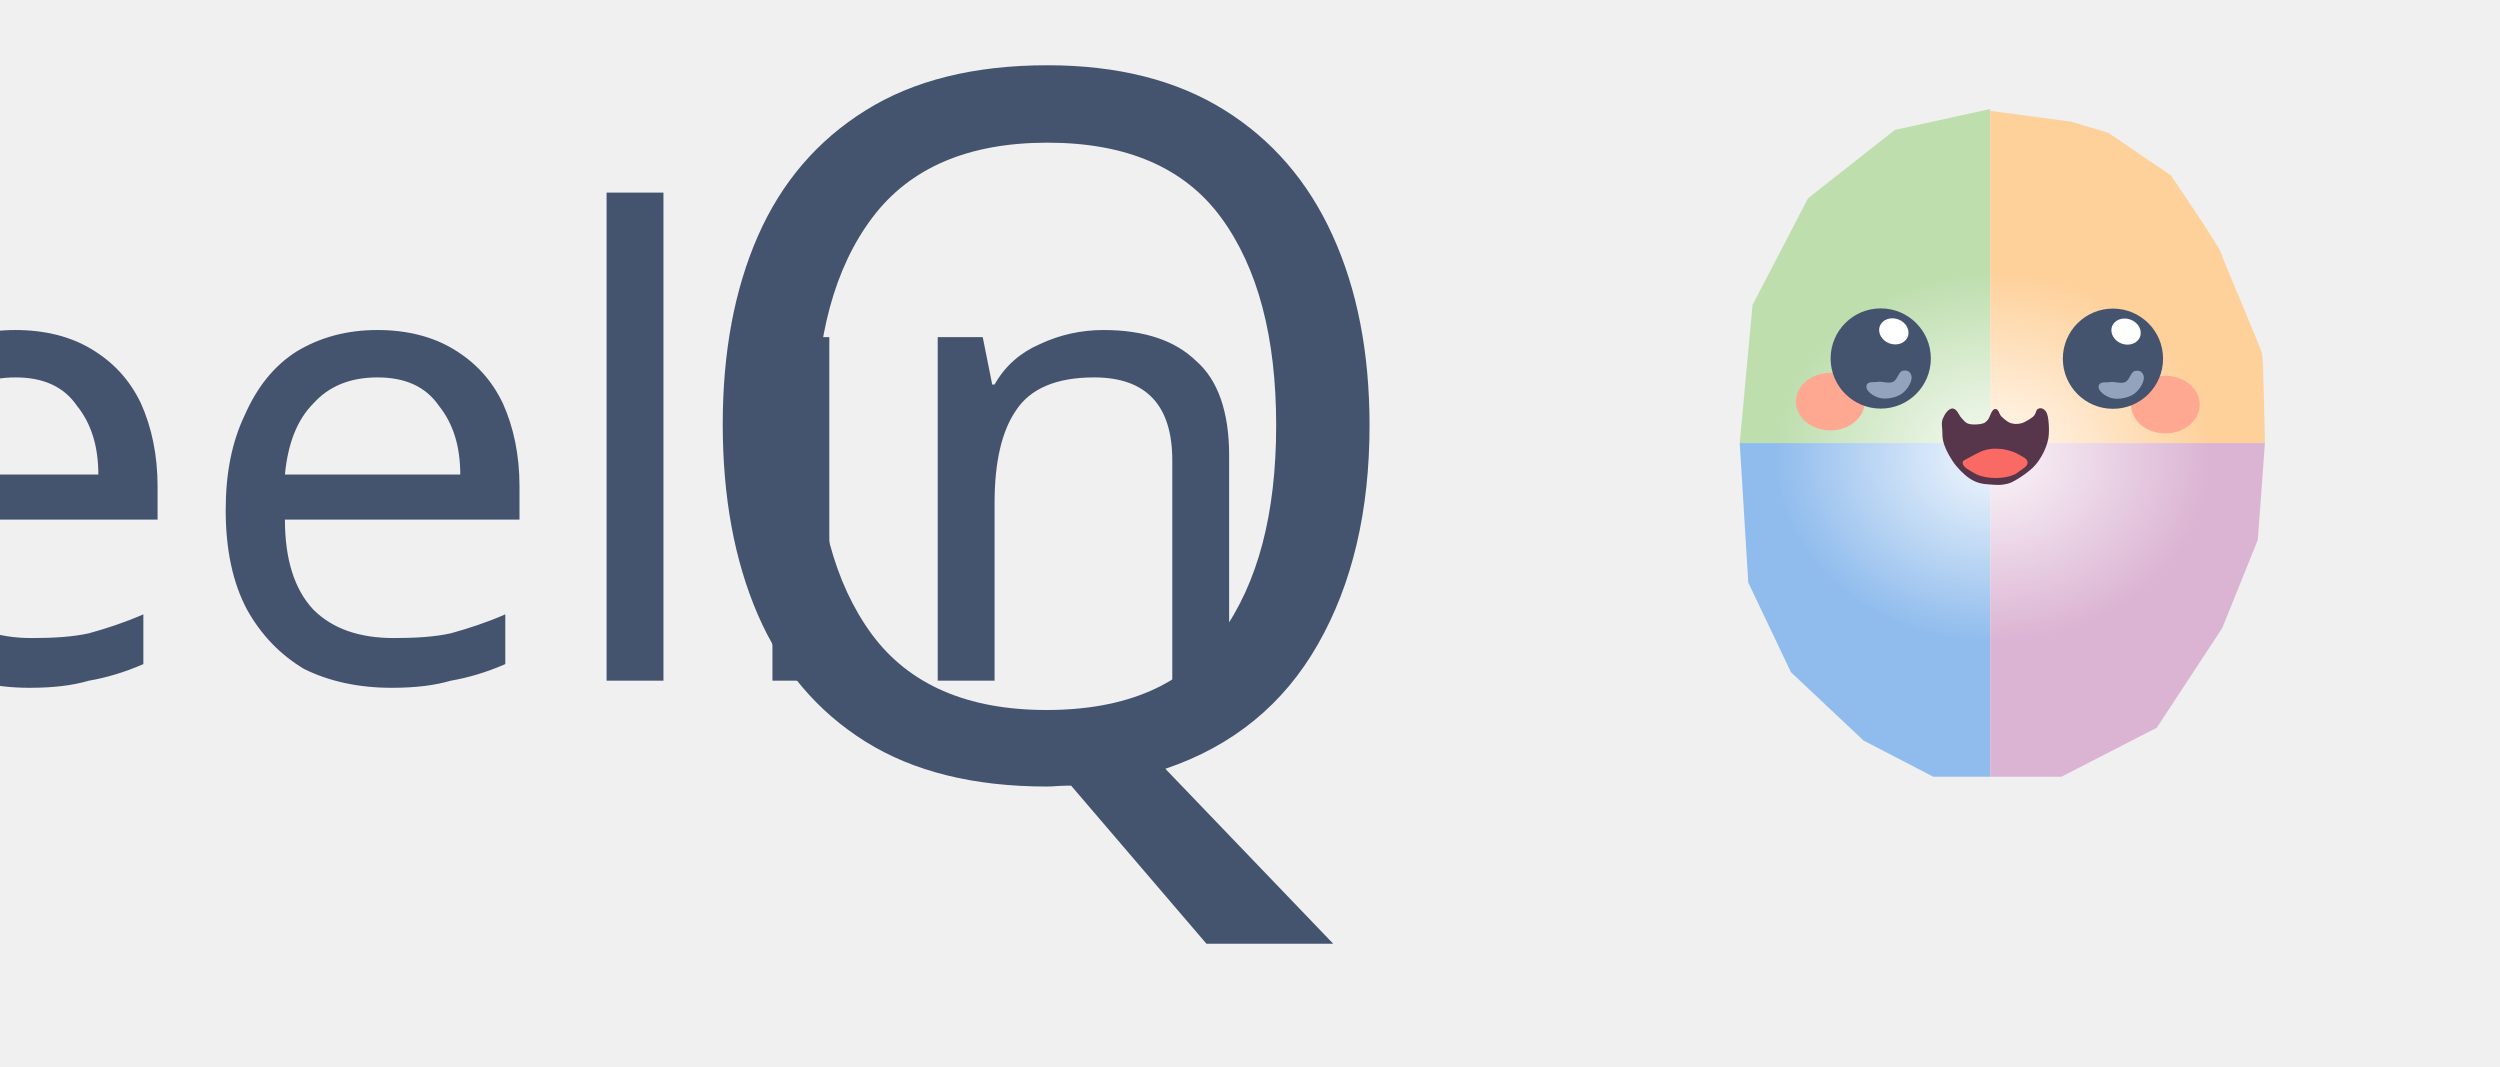
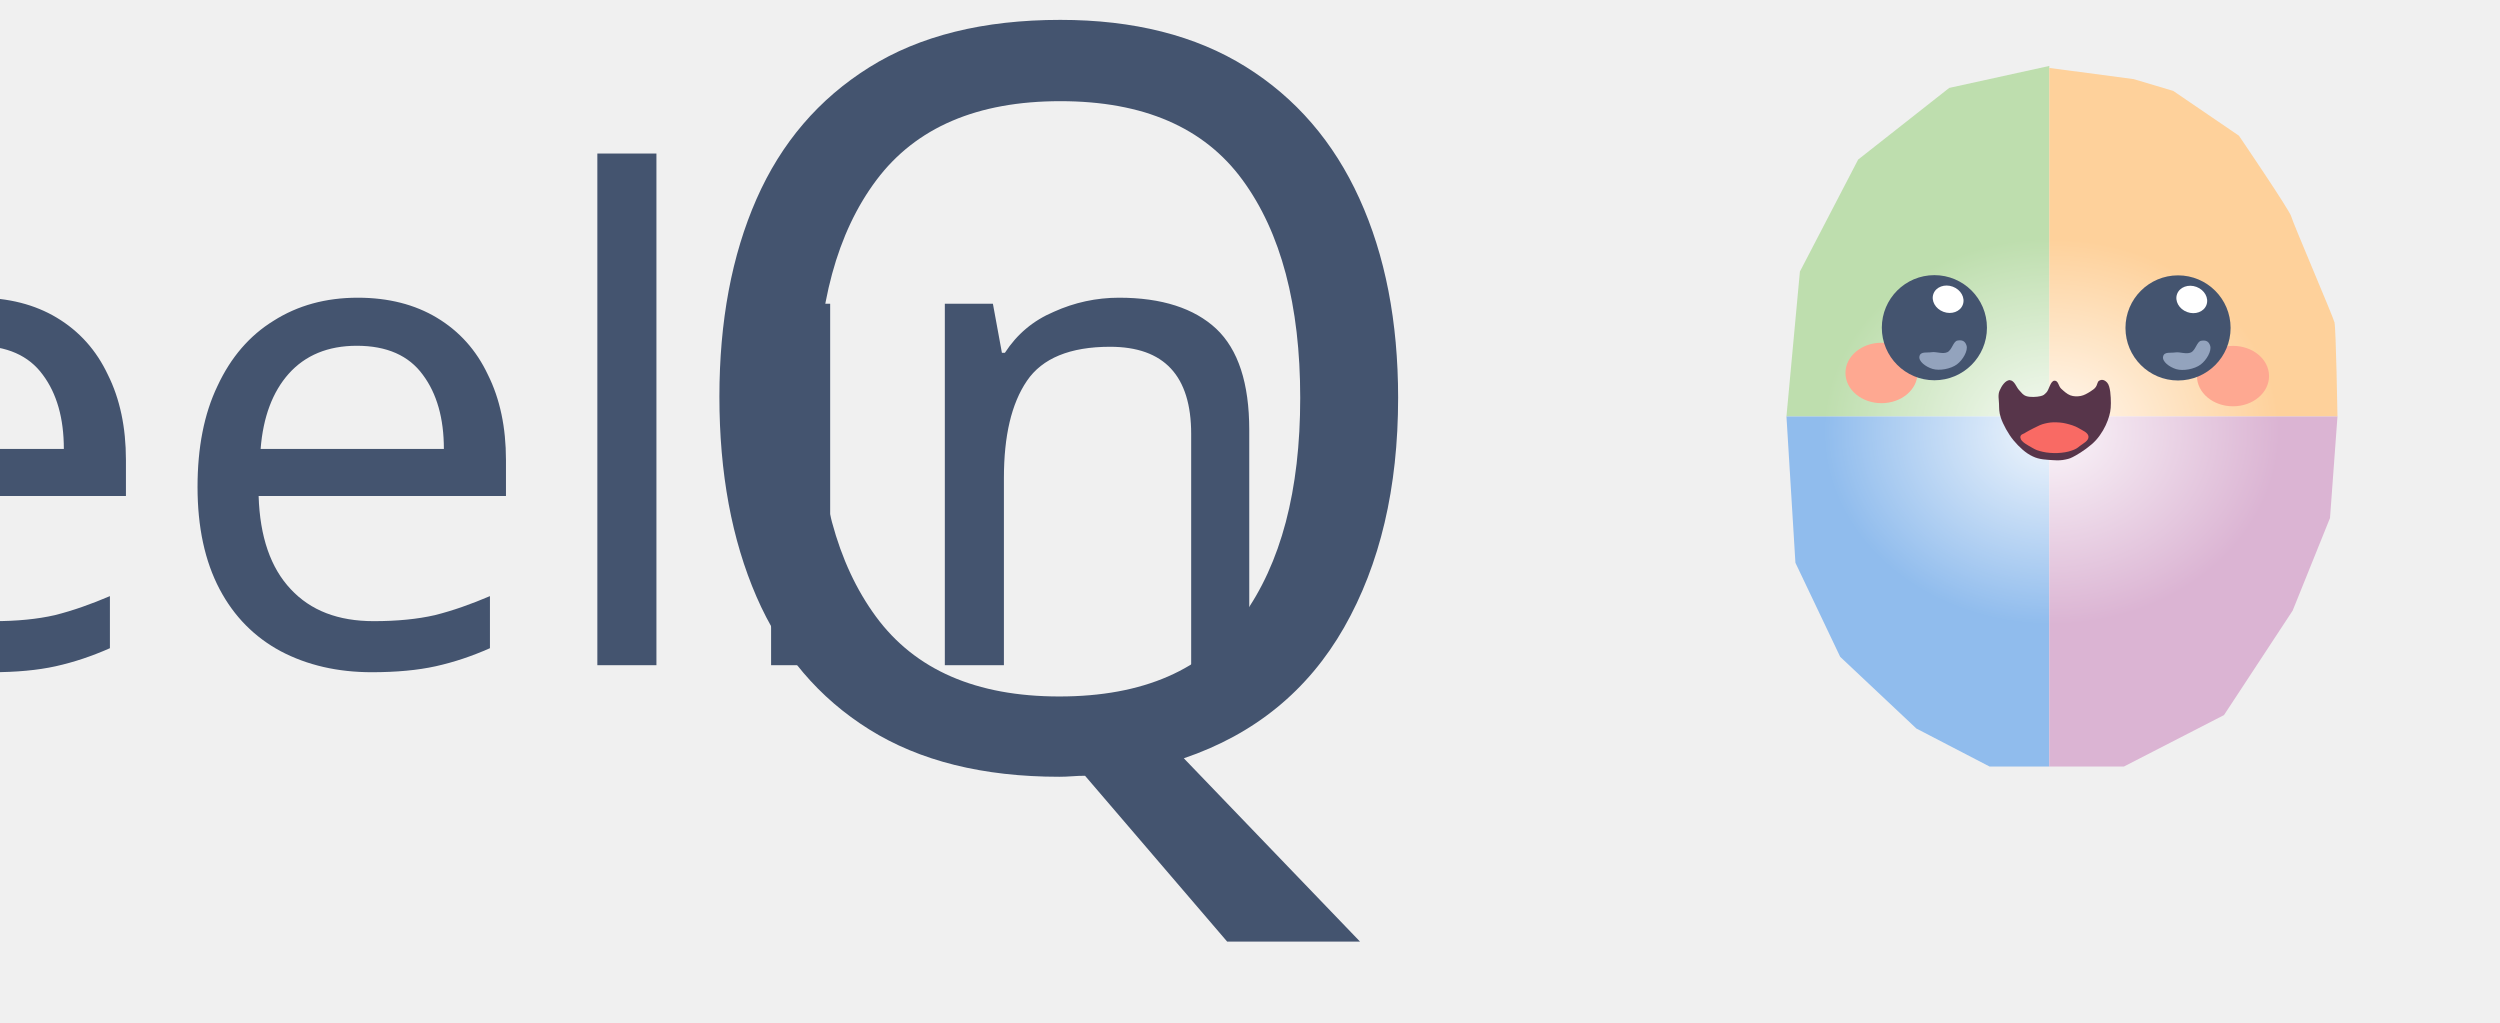
- <svg xmlns="http://www.w3.org/2000/svg" xmlns:xlink="http://www.w3.org/1999/xlink" width="16.486mm" height="7.034mm" viewBox="0 0 16.486 7.034" version="1.1" id="svg1">
+ <svg xmlns="http://www.w3.org/2000/svg" xmlns:xlink="http://www.w3.org/1999/xlink" width="39.008mm" height="15.949mm" viewBox="0 0 39.008 15.949" version="1.1" id="svg1">
  <defs id="defs1">
-     <radialGradient xlink:href="#linearGradient9" id="radialGradient10" cx="50.169" cy="46.245" fx="50.169" fy="46.245" r="2.281" gradientTransform="matrix(5.037993,0,0,4.263152,-170.5153,-196.4072)" gradientUnits="userSpaceOnUse" />
+     <radialGradient xlink:href="#linearGradient9" id="radialGradient10" cx="50.169" cy="46.245" fx="50.169" fy="46.245" r="2.281" gradientTransform="matrix(12.50652,0,0,10.58302,-421.9968,-486.9914)" gradientUnits="userSpaceOnUse" />
    <linearGradient id="linearGradient9">
      <stop style="stop-color:#ffffff;stop-opacity:0.877;" offset="0" id="stop9" />
      <stop style="stop-color:#ffffff;stop-opacity:0;" offset="1" id="stop10" />
    </linearGradient>
  </defs>
-   <g id="layer1" transform="translate(-43.54293,-46.03465)">
-     <text xml:space="preserve" style="font-size:4.233px;line-height:4.862px;font-family:'Nimbus Sans';-inkscape-font-specification:'Nimbus Sans';text-align:center;text-decoration-color:#000000;writing-mode:lr-tb;direction:ltr;text-anchor:middle;fill:#44546f;fill-opacity:1;stroke-width:0.5;stroke-linejoin:round;stroke-dasharray:0.5, 0.5" x="49.41" y="50.52" id="text1-2">
-       <tspan id="tspan1-7" style="font-style:normal;font-variant:normal;font-weight:normal;font-stretch:normal;font-size:4.233px;line-height:4.862px;font-family:NewComputerModern08;-inkscape-font-specification:NewComputerModern08;fill:#44546f;fill-opacity:1;stroke-width:0.5" x="49.41" y="50.52">feelin</tspan>
+   <g id="layer1" transform="translate(-40.03501,-42.52674)">
+     <text xml:space="preserve" style="font-size:10.509px;line-height:12.069px;font-family:'Nimbus Sans';-inkscape-font-specification:'Nimbus Sans';text-align:center;text-decoration-color:#000000;writing-mode:lr-tb;direction:ltr;text-anchor:middle;fill:#44546f;fill-opacity:1;stroke-width:1.241;stroke-linejoin:round;stroke-dasharray:1.241, 1.241" x="53.993" y="52.906" id="text1-2">
+       <tspan id="tspan1-7" style="font-style:normal;font-variant:normal;font-weight:normal;font-stretch:normal;font-size:10.509px;line-height:12.069px;font-family:NewComputerModern08;-inkscape-font-specification:NewComputerModern08;fill:#44546f;fill-opacity:1;stroke-width:1.241" x="53.993" y="52.906">feelin</tspan>
    </text>
    <g id="g12" transform="matrix(0.1247058,0,0,0.1247058,46.42665,48.95911)">
-       <path style="fill:#bedeae;fill-opacity:1;stroke-width:4.189;stroke-linejoin:round;stroke-dasharray:4.189, 4.189" d="M 68.872,-0.022 H 82.119 V -17.688 l -5.043,1.107 -4.591,3.613 -2.935,5.645 z" id="path2-3" />
-       <path style="fill:#90bced;fill-opacity:1;stroke-width:4.189;stroke-linejoin:round;stroke-dasharray:4.189, 4.189" d="M 82.119,-0.022 V 17.623 H 79.108 L 75.42,15.709 71.581,12.096 69.324,7.354 68.872,-0.022 Z" id="path3-6" />
-       <path style="fill:#fed19b;fill-opacity:1;stroke-width:4.189;stroke-linejoin:round;stroke-dasharray:4.189, 4.189" d="m 82.119,-0.022 h 14.526 c 0,0 -0.075,-4.441 -0.151,-4.742 -0.075,-0.301 -2.107,-5.043 -2.183,-5.344 -0.075,-0.301 -2.634,-4.064 -2.634,-4.064 l -3.312,-2.258 -1.987,-0.592 -4.26,-0.566 z" id="path4-1" />
-       <path style="fill:#dbb4d3;fill-opacity:1;stroke-width:4.189;stroke-linejoin:round;stroke-dasharray:4.189, 4.189" d="M 82.119,-0.022 V 17.623 h 3.763 l 5.043,-2.592 3.462,-5.269 1.882,-4.666 0.376,-5.118 z" id="path5-2" />
-       <ellipse style="fill:url(#radialGradient10);stroke:none;stroke-width:2.948;stroke-linejoin:round;stroke-dasharray:2.948, 2.948" id="path8" cx="82.238" cy="0.742" rx="11.492" ry="9.724" />
-       <ellipse style="fill:#fea891;fill-opacity:1;stroke-width:2.096;stroke-linejoin:round;stroke-dasharray:2.096, 2.096" id="path6-0" cx="73.662" cy="-2.213" rx="1.817" ry="1.523" />
-       <circle style="fill:#44546f;stroke-width:3.338;stroke-linejoin:round;stroke-dasharray:3.338, 3.338" id="path6" cx="76.328" cy="-4.494" r="2.65" />
-       <ellipse style="fill:#ffffff;fill-opacity:1;stroke-width:0.92;stroke-linejoin:round;stroke-dasharray:0.92, 0.92" id="path6-2" cx="70.076" cy="-32.506" rx="0.789" ry="0.676" transform="rotate(20.48378)" />
-       <path style="fill:#93a3bd;fill-opacity:1;stroke-width:3.088;stroke-linejoin:round;stroke-dasharray:3.088, 3.088" d="m 75.575,-3.054 c -0.057,0.255 0.318,0.535 0.664,0.638 0.346,0.103 0.917,2.769e-4 1.225,-0.23 0.308,-0.23 0.562,-0.691 0.485,-0.945 -0.077,-0.253 -0.245,-0.293 -0.46,-0.255 -0.214,0.038 -0.273,0.479 -0.511,0.587 -0.238,0.108 -0.555,-0.038 -0.791,0 -0.236,0.038 -0.555,-0.051 -0.613,0.204 z" id="path7" />
-       <ellipse style="fill:#fea891;fill-opacity:1;stroke-width:2.096;stroke-linejoin:round;stroke-dasharray:2.096, 2.096" id="path6-0-6" cx="91.379" cy="-2.055" rx="1.817" ry="1.523" />
-       <circle style="fill:#44546f;stroke-width:3.338;stroke-linejoin:round;stroke-dasharray:3.338, 3.338" id="path6-26" cx="88.608" cy="-4.483" r="2.65" />
-       <ellipse style="fill:#ffffff;fill-opacity:1;stroke-width:0.92;stroke-linejoin:round;stroke-dasharray:0.92, 0.92" id="path6-2-1" cx="81.584" cy="-36.793" rx="0.789" ry="0.676" transform="rotate(20.48378)" />
-       <path style="fill:#93a3bd;fill-opacity:1;stroke-width:3.088;stroke-linejoin:round;stroke-dasharray:3.088, 3.088" d="m 87.855,-3.043 c -0.057,0.255 0.318,0.535 0.664,0.638 0.346,0.103 0.917,2.76e-4 1.225,-0.23 0.308,-0.23 0.562,-0.691 0.485,-0.945 -0.077,-0.253 -0.245,-0.293 -0.46,-0.255 -0.214,0.038 -0.273,0.479 -0.511,0.587 -0.238,0.108 -0.555,-0.038 -0.791,0 -0.236,0.038 -0.555,-0.051 -0.613,0.204 z" id="path7-8" />
-       <g id="g11" transform="matrix(10.53783,0,0,10.53783,-430.0661,-542.0978)">
+       <path style="fill:#bedeae;fill-opacity:1;stroke-width:10.399;stroke-linejoin:round;stroke-dasharray:10.399, 10.399" d="m 172.268,0.524 h 32.884 V -43.331 l -12.518,2.749 -11.397,8.968 -7.287,14.013 z" id="path2-3" />
+       <path style="fill:#90bced;fill-opacity:1;stroke-width:10.399;stroke-linejoin:round;stroke-dasharray:10.399, 10.399" d="M 205.152,0.524 V 44.326 h -7.474 l -9.155,-4.753 -9.529,-8.968 -5.605,-11.771 -1.121,-18.31 z" id="path3-6" />
+       <path style="fill:#fed19b;fill-opacity:1;stroke-width:10.399;stroke-linejoin:round;stroke-dasharray:10.399, 10.399" d="m 205.152,0.524 h 36.06 c 0,0 -0.187,-11.024 -0.374,-11.771 -0.187,-0.747 -5.232,-12.518 -5.418,-13.266 -0.187,-0.747 -6.539,-10.089 -6.539,-10.089 l -8.221,-5.605 -4.933,-1.47 -10.574,-1.406 z" id="path4-1" />
+       <path style="fill:#dbb4d3;fill-opacity:1;stroke-width:10.399;stroke-linejoin:round;stroke-dasharray:10.399, 10.399" d="M 205.152,0.524 V 44.326 h 9.342 l 12.518,-6.434 8.595,-13.079 4.671,-11.584 0.934,-12.705 z" id="path5-2" />
+       <ellipse style="fill:url(#radialGradient10);stroke:none;stroke-width:7.317;stroke-linejoin:round;stroke-dasharray:7.317, 7.317" id="path8" cx="205.449" cy="2.421" rx="28.527" ry="24.14" />
+       <ellipse style="fill:#fea891;fill-opacity:1;stroke-width:5.202;stroke-linejoin:round;stroke-dasharray:5.202, 5.202" id="path6-0" cx="184.159" cy="-4.916" rx="4.51" ry="3.781" />
+       <circle style="fill:#44546f;stroke-width:8.286;stroke-linejoin:round;stroke-dasharray:8.286, 8.286" id="path6" cx="190.777" cy="-10.578" r="6.577" />
+       <ellipse style="fill:#ffffff;fill-opacity:1;stroke-width:2.284;stroke-linejoin:round;stroke-dasharray:2.284, 2.284" id="path6-2" cx="175.377" cy="-80.607" rx="1.96" ry="1.678" transform="rotate(20.48378)" />
+       <path style="fill:#93a3bd;fill-opacity:1;stroke-width:7.665;stroke-linejoin:round;stroke-dasharray:7.665, 7.665" d="m 188.908,-7.004 c -0.141,0.632 0.788,1.328 1.648,1.584 0.859,0.257 2.276,6.87e-4 3.042,-0.57 0.766,-0.571 1.395,-1.716 1.204,-2.345 -0.191,-0.629 -0.609,-0.727 -1.141,-0.634 -0.531,0.094 -0.677,1.188 -1.267,1.457 -0.591,0.269 -1.378,-0.094 -1.964,0 -0.587,0.094 -1.378,-0.127 -1.521,0.507 z" id="path7" />
+       <ellipse style="fill:#fea891;fill-opacity:1;stroke-width:5.202;stroke-linejoin:round;stroke-dasharray:5.202, 5.202" id="path6-0-6" cx="228.14" cy="-4.524" rx="4.51" ry="3.781" />
+       <circle style="fill:#44546f;stroke-width:8.286;stroke-linejoin:round;stroke-dasharray:8.286, 8.286" id="path6-26" cx="221.262" cy="-10.551" r="6.577" />
+       <ellipse style="fill:#ffffff;fill-opacity:1;stroke-width:2.284;stroke-linejoin:round;stroke-dasharray:2.284, 2.284" id="path6-2-1" cx="203.944" cy="-91.25" rx="1.96" ry="1.678" transform="rotate(20.48378)" />
+       <path style="fill:#93a3bd;fill-opacity:1;stroke-width:7.665;stroke-linejoin:round;stroke-dasharray:7.665, 7.665" d="m 219.393,-6.976 c -0.142,0.632 0.788,1.328 1.648,1.584 0.859,0.257 2.276,6.839e-4 3.042,-0.57 0.766,-0.571 1.395,-1.716 1.204,-2.345 -0.191,-0.629 -0.609,-0.727 -1.141,-0.634 -0.531,0.094 -0.677,1.188 -1.267,1.457 -0.591,0.269 -1.378,-0.094 -1.964,0 -0.587,0.094 -1.378,-0.127 -1.521,0.507 z" id="path7-8" />
+       <g id="g11" transform="matrix(26.15954,0,0,26.15954,-1066.316,-1345.148)">
        <path style="opacity:1;fill:#57354a;fill-opacity:1;stroke:none;stroke-width:0.5;stroke-linejoin:round;stroke-dasharray:0.5, 0.5" d="m 48.416,51.268 c 0.022,3.67e-4 0.031,0.034 0.044,0.047 0.013,0.013 0.017,0.023 0.035,0.029 0.018,0.006 0.051,0.004 0.067,0 0.016,-0.004 0.017,-0.006 0.029,-0.018 0.012,-0.012 0.019,-0.055 0.038,-0.056 0.019,-9.98e-4 0.019,0.026 0.032,0.038 0.013,0.012 0.028,0.026 0.044,0.032 0.016,0.006 0.034,0.006 0.05,0.003 0.016,-0.003 0.031,-0.012 0.044,-0.02 0.013,-0.009 0.021,-0.013 0.028,-0.023 0.007,-0.009 0.007,-0.025 0.016,-0.03 0.009,-0.005 0.022,-0.008 0.038,0.009 0.016,0.017 0.018,0.069 0.018,0.099 -3.2e-5,0.031 -0.004,0.052 -0.015,0.082 -0.011,0.03 -0.03,0.065 -0.056,0.094 -0.026,0.029 -0.071,0.059 -0.096,0.073 -0.025,0.014 -0.031,0.016 -0.05,0.02 -0.019,0.004 -0.035,0.005 -0.061,0.003 -0.027,-0.002 -0.064,-0.002 -0.096,-0.018 -0.033,-0.015 -0.065,-0.045 -0.091,-0.076 -0.026,-0.031 -0.051,-0.078 -0.061,-0.108 -0.01,-0.03 -0.008,-0.045 -0.009,-0.067 -9.37e-4,-0.022 -0.006,-0.044 0.003,-0.064 0.009,-0.021 0.027,-0.05 0.05,-0.05 z" id="path10" />
        <path style="opacity:1;fill:#f96a64;fill-opacity:1;stroke:none;stroke-width:0.5;stroke-linejoin:round;stroke-dasharray:0.5, 0.5" d="m 48.467,51.544 c 7.64e-4,0.018 0.037,0.036 0.056,0.047 0.018,0.011 0.029,0.014 0.05,0.019 0.02,0.005 0.048,0.007 0.072,0.006 0.023,-0.001 0.049,-0.005 0.067,-0.012 0.018,-0.006 0.026,-0.011 0.039,-0.022 0.014,-0.011 0.042,-0.024 0.041,-0.044 -10e-4,-0.02 -0.029,-0.03 -0.047,-0.041 -0.018,-0.011 -0.04,-0.017 -0.06,-0.022 -0.02,-0.005 -0.041,-0.006 -0.06,-0.006 -0.019,6.55e-4 -0.036,0.004 -0.053,0.009 -0.016,0.005 -0.03,0.014 -0.044,0.02 -0.013,0.007 -0.026,0.013 -0.037,0.02 -0.01,0.008 -0.026,0.007 -0.025,0.025 z" id="path11" />
      </g>
-       <text xml:space="preserve" style="font-size:51.908px;line-height:59.614px;font-family:'Nimbus Sans';-inkscape-font-specification:'Nimbus Sans';text-align:center;text-decoration-color:#000000;writing-mode:lr-tb;direction:ltr;text-anchor:middle;fill:#44546f;fill-opacity:1;stroke-width:6.131;stroke-linejoin:round;stroke-dasharray:6.131, 6.131" x="82.701" y="17.623" id="text1-2-2-9">
-         <tspan id="tspan1-7-6-3" style="font-style:normal;font-variant:normal;font-weight:normal;font-stretch:normal;font-size:51.908px;line-height:59.614px;font-family:NewComputerModernMath;-inkscape-font-specification:NewComputerModernMath;fill:#44546f;fill-opacity:1;stroke-width:6.131" x="82.701" y="17.623">Q</tspan>
+       <text xml:space="preserve" style="font-size:128.86px;line-height:147.988px;font-family:'Nimbus Sans';-inkscape-font-specification:'Nimbus Sans';text-align:center;text-decoration-color:#000000;writing-mode:lr-tb;direction:ltr;text-anchor:middle;fill:#44546f;fill-opacity:1;stroke-width:15.22;stroke-linejoin:round;stroke-dasharray:15.22, 15.22" x="206.598" y="44.326" id="text1-2-2-9">
+         <tspan id="tspan1-7-6-3" style="font-style:normal;font-variant:normal;font-weight:normal;font-stretch:normal;font-size:128.86px;line-height:147.988px;font-family:NewComputerModernMath;-inkscape-font-specification:NewComputerModernMath;fill:#44546f;fill-opacity:1;stroke-width:15.22" x="206.598" y="44.326">Q</tspan>
      </text>
    </g>
  </g>
</svg>
